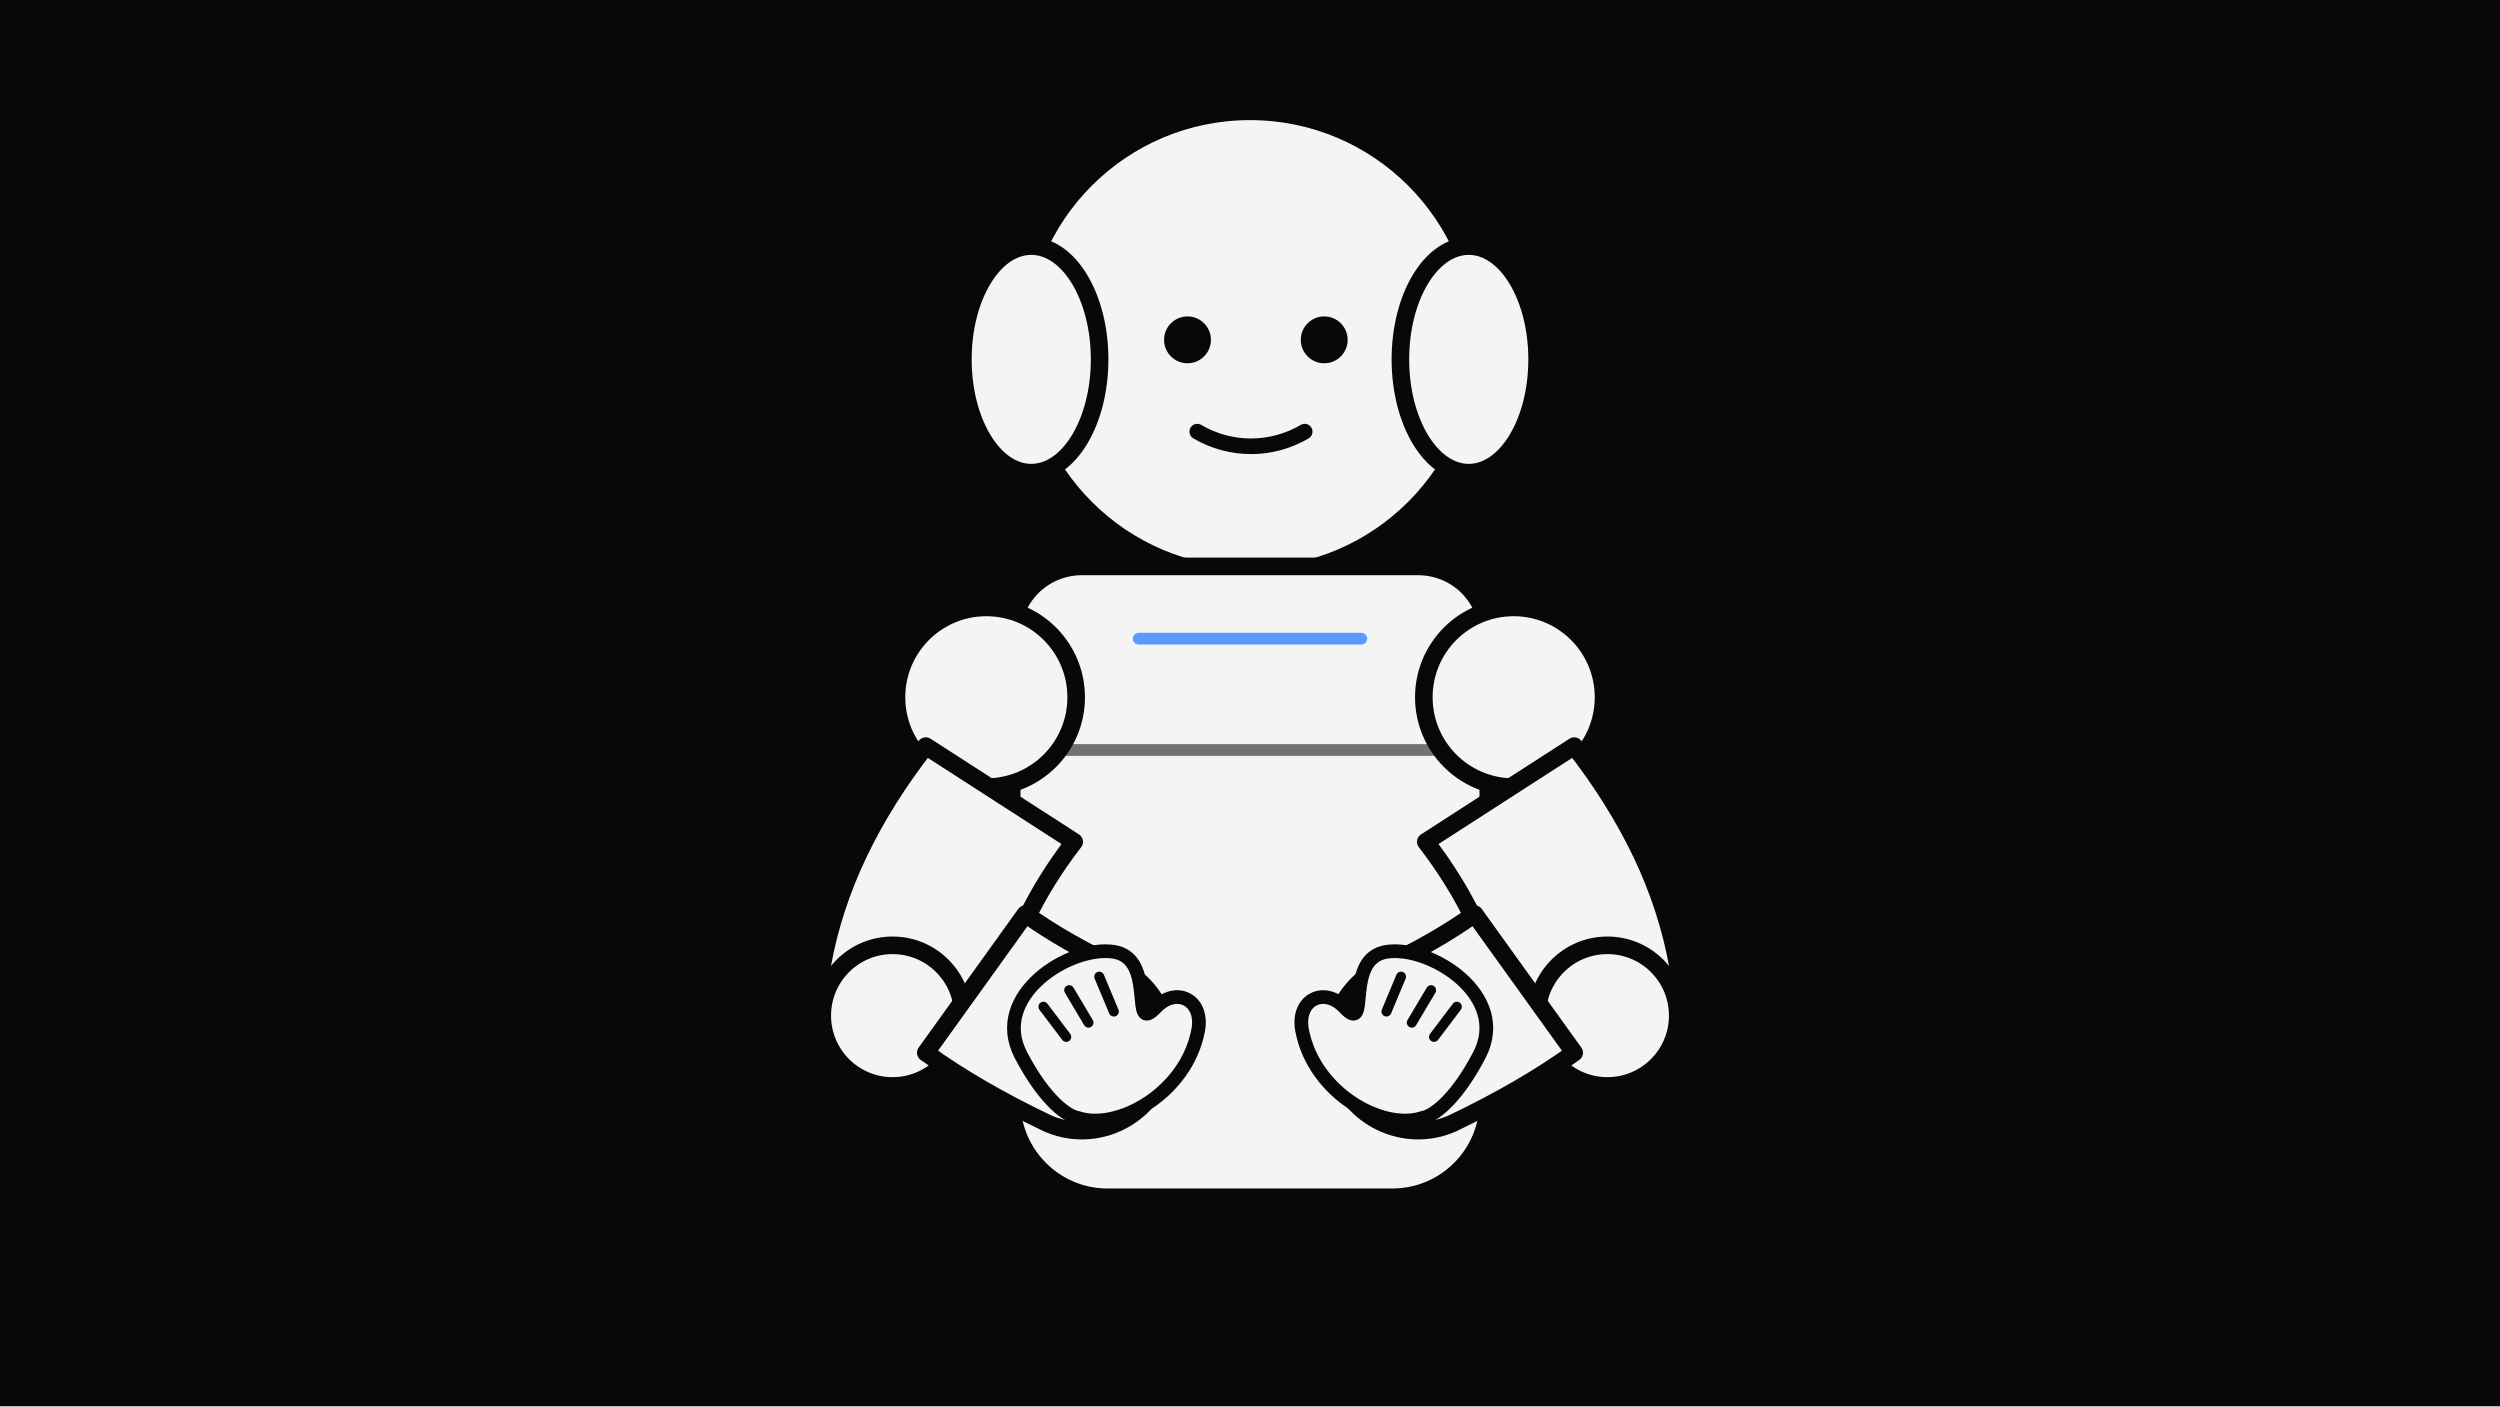
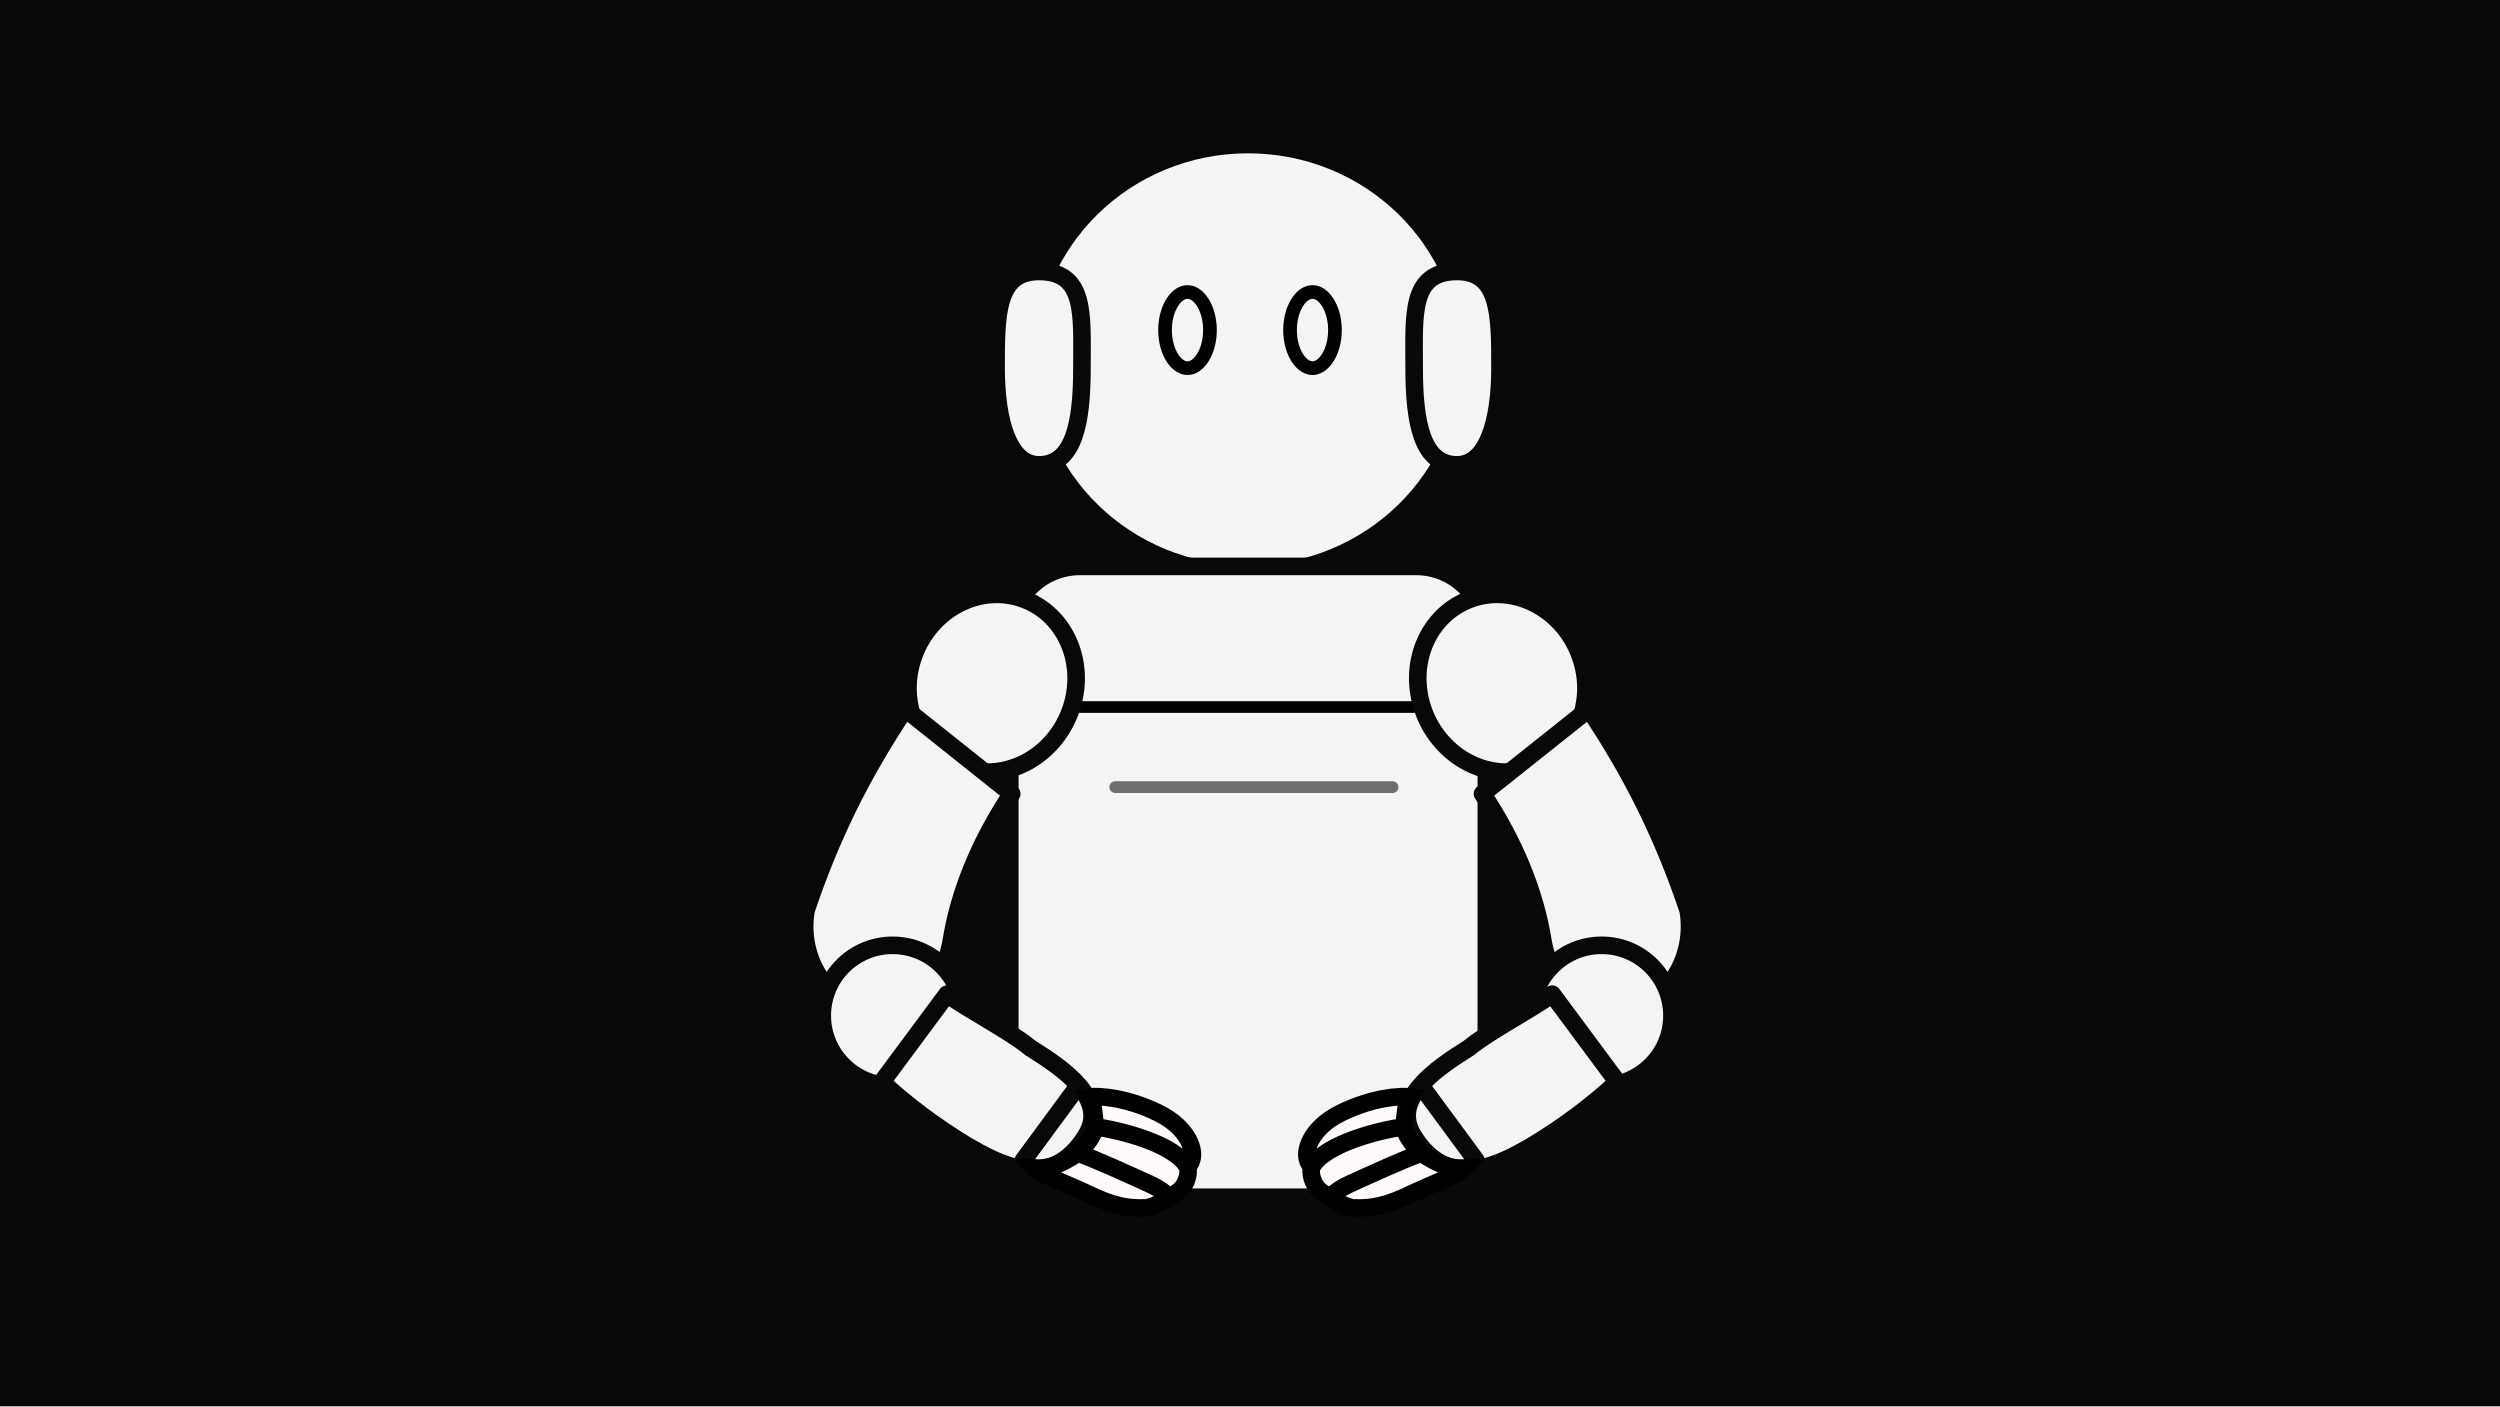
- <svg xmlns="http://www.w3.org/2000/svg" viewBox="0 0 1280 720" role="img" aria-labelledby="title desc">
-   <rect width="1280" height="720" fill="#080808" />
-   <g fill="#f4f4f4" stroke="#080808" stroke-width="9" stroke-linecap="round" stroke-linejoin="round">
-     <circle cx="640" cy="176" r="119" />
-     <ellipse cx="528" cy="184" rx="35" ry="58" />
-     <ellipse cx="752" cy="184" rx="35" ry="58" />
-     <path d="M518 326c0-20 16-36 36-36h172c20 0 36 16 36 36v238c0 27-22 49-49 49H567c-27 0-49-22-49-49Z" />
-     <path d="M518 384h244" fill="none" stroke-width="6" opacity=".55" />
-     <circle cx="505" cy="357" r="46" />
-     <circle cx="775" cy="357" r="46" />
-     <path d="M474 382c-28 36-46 73-53 112-5 25 12 49 37 54 25 5 49-12 54-37 5-27 18-54 38-80Z" />
-     <circle cx="457" cy="520" r="36" />
-     <path d="M474 539c18 13 39 25 62 36 22 10 48 0 58-22 10-22 0-48-22-58-17-8-33-17-47-27Z" />
-     <path d="M806 382c28 36 46 73 53 112 5 25-12 49-37 54-25 5-49-12-54-37-5-27-18-54-38-80Z" />
-     <circle cx="823" cy="520" r="36" />
-     <path d="M806 539c-18 13-39 25-62 36-22 10-48 0-58-22-10-22 0-48 22-58 17-8 33-17 47-27Z" />
+ <svg xmlns="http://www.w3.org/2000/svg" width="1280" height="720" viewBox="0 0 1280 720" fill="none">
+   <g clip-path="url(#clip0_310_85)">
+     <path d="M1280 0H0V720H1280V0Z" fill="#080808" />
+     <path d="M639 294C701.408 294 752 244.751 752 184C752 123.249 701.408 74 639 74C576.592 74 526 123.249 526 184C526 244.751 576.592 294 639 294Z" fill="#F4F4F4" stroke="#080808" stroke-width="9" stroke-linecap="round" stroke-linejoin="round" />
+     <path d="M531.974 238C550.103 238 553.948 215.838 553.948 188.5C553.948 161.162 556.145 139 531.974 139C510 139 510 161.162 510 188.5C510 215.838 516.592 238 531.974 238Z" fill="#F4F4F4" stroke="#080808" stroke-width="9" stroke-linecap="round" stroke-linejoin="round" />
+     <path d="M746.026 238C727.897 238 724.052 215.838 724.052 188.5C724.052 161.162 721.855 139 746.026 139C768 139 768 161.162 768 188.5C768 215.838 761.408 238 746.026 238Z" fill="#F4F4F4" stroke="#080808" stroke-width="9" stroke-linecap="round" stroke-linejoin="round" />
+     <path d="M517 326C517 306 533 290 553 290H725C745 290 761 306 761 326V564C761 591 739 613 712 613H566C539 613 517 591 517 564V326Z" fill="#F4F4F4" stroke="#080808" stroke-width="9" stroke-linecap="round" stroke-linejoin="round" />
+     <path d="M538 362L746 362" stroke="black" stroke-width="6" stroke-linecap="round" stroke-linejoin="round" />
+     <path opacity="0.55" d="M571 403L713 403" stroke="black" stroke-width="6" stroke-linecap="round" stroke-linejoin="round" />
+     <path d="M608 149.5C610.571 149.5 613.361 151.101 615.675 154.648C617.967 158.164 619.5 163.228 619.5 169C619.5 174.772 617.967 179.836 615.675 183.352C613.361 186.899 610.571 188.5 608 188.5C605.429 188.5 602.639 186.899 600.325 183.352C598.033 179.836 596.5 174.772 596.5 169C596.5 163.228 598.033 158.164 600.325 154.648C602.639 151.101 605.429 149.5 608 149.5Z" stroke="black" stroke-width="7" />
+     <path d="M672 149.5C674.571 149.5 677.361 151.101 679.675 154.648C681.967 158.164 683.5 163.228 683.5 169C683.5 174.772 681.967 179.836 679.675 183.352C677.361 186.899 674.571 188.5 672 188.5C669.429 188.5 666.639 186.899 664.325 183.352C662.033 179.836 660.5 174.772 660.5 169C660.5 163.228 662.033 158.164 664.325 154.648C666.639 151.101 669.429 149.5 672 149.5Z" stroke="black" stroke-width="7" />
+     <path d="M490.22 392.272C511.88 401.314 537.373 389.639 547.16 366.194C556.947 342.75 547.322 316.415 525.661 307.372C504.001 298.33 478.508 310.005 468.721 333.45C458.934 356.894 468.559 383.23 490.22 392.272Z" fill="#F4F4F4" stroke="#080808" stroke-width="9" stroke-linecap="round" stroke-linejoin="round" />
+     <path d="M786.661 392.272C765.001 401.314 739.508 389.639 729.721 366.194C719.934 342.75 729.559 316.415 751.22 307.372C772.88 298.33 798.374 310.005 808.16 333.45C817.947 356.894 808.322 383.23 786.661 392.272Z" fill="#F4F4F4" stroke="#080808" stroke-width="9" stroke-linecap="round" stroke-linejoin="round" />
+     <path d="M463.5 363C440.647 397.086 425 429.5 412.713 466.044C408.632 489.715 422.507 512.438 442.912 517.172C463.316 521.907 482.904 505.811 486.985 482.14C491.066 456.576 501.676 431.012 518 406.394L463.5 363Z" fill="#F4F4F4" stroke="#080808" stroke-width="9" stroke-linecap="round" stroke-linejoin="round" />
+     <path d="M813.535 363C836.388 397.086 852.035 429.5 864.321 466.044C868.402 489.715 854.527 512.438 834.123 517.172C813.718 521.907 794.13 505.811 790.049 482.14C785.968 456.576 775.358 431.012 759.035 406.394L813.535 363Z" fill="#F4F4F4" stroke="#080808" stroke-width="9" stroke-linecap="round" stroke-linejoin="round" />
+     <path d="M457 556C476.882 556 493 539.882 493 520C493 500.118 476.882 484 457 484C437.118 484 421 500.118 421 520C421 539.882 437.118 556 457 556Z" fill="#F4F4F4" stroke="#080808" stroke-width="9" stroke-linecap="round" stroke-linejoin="round" />
+     <path d="M820.035 556C800.152 556 784.035 539.882 784.035 520C784.035 500.118 800.152 484 820.035 484C839.917 484 856.035 500.118 856.035 520C856.035 539.882 839.917 556 820.035 556Z" fill="#F4F4F4" stroke="#080808" stroke-width="9" stroke-linecap="round" stroke-linejoin="round" />
+     <path d="M451.5 554C464.484 565.91 478.409 576.423 495 586.5C510.87 595.661 537.779 611 556 581.5C567.5 562.881 545 547.5 527.5 536.5C516.5 527.5 495.582 516.936 484.903 509L451.5 554Z" fill="#F4F4F4" stroke="#080808" stroke-width="9" stroke-linecap="round" stroke-linejoin="round" />
+     <path d="M524 594L552 556" stroke="#080808" stroke-width="9" stroke-linecap="round" stroke-linejoin="round" />
+     <path d="M557.641 561.605C562.632 561.017 576.678 561.827 592.93 569.773C609.182 577.719 611.988 589.886 609.979 594.164C609.835 595.398 608.636 596.462 608.161 597.848C608.659 600.708 607.858 603.974 606.359 606.58C604.502 609.806 601.787 611.164 598.393 613.018C595.538 615.597 589.007 618.35 586.535 618.449C577.102 618.829 569.388 617.225 557.214 611.347C548.05 606.923 532.591 601.182 529.703 598.037C540.552 598.674 547.718 592.789 552 590.5C556 586.5 559.5 582 561 577C559.72 569.646 560.318 565.909 557.641 561.605Z" fill="#FFFAFA" />
+     <path d="M552 590.5C558.983 592.652 580.271 602.445 588.08 605.974C596.149 609.62 597.764 612.426 598.393 613.018M552 590.5C556 586.5 559.5 582 561 577M552 590.5C547.718 592.789 540.552 598.674 529.703 598.037C532.591 601.182 548.05 606.923 557.214 611.347C569.388 617.225 577.102 618.829 586.535 618.449C589.007 618.35 595.538 615.597 598.393 613.018M598.393 613.018C601.787 611.164 604.502 609.806 606.359 606.58C607.858 603.974 608.659 600.708 608.161 597.848M561 577C573.12 578.538 602.108 585.769 608.161 597.848M561 577C559.72 569.646 560.318 565.909 557.641 561.605C562.632 561.017 576.678 561.827 592.93 569.773C609.182 577.719 611.988 589.886 609.979 594.164C609.835 595.398 608.636 596.462 608.161 597.848" stroke="black" stroke-width="9" />
+     <path d="M828.131 554C815.147 565.91 801.222 576.423 784.631 586.5C768.761 595.661 741.851 611 723.631 581.5C712.131 562.881 734.631 547.5 752.131 536.5C763.131 527.5 784.049 516.936 794.728 509L828.131 554Z" fill="#F4F4F4" stroke="#080808" stroke-width="9" stroke-linecap="round" stroke-linejoin="round" />
+     <path d="M755.631 594L727.631 556" stroke="#080808" stroke-width="9" stroke-linecap="round" stroke-linejoin="round" />
+     <path d="M721.99 561.605C716.998 561.017 702.953 561.827 686.701 569.773C670.449 577.719 667.643 589.886 669.651 594.164C669.796 595.398 670.995 596.462 671.47 597.848C670.972 600.708 671.772 603.974 673.272 606.58C675.129 609.806 677.843 611.164 681.238 613.018C684.092 615.597 690.624 618.35 693.096 618.449C702.529 618.829 710.242 617.225 722.417 611.347C731.581 606.923 747.04 601.182 749.928 598.037C739.078 598.674 731.913 592.789 727.631 590.5C723.631 586.5 720.131 582 718.631 577C719.911 569.646 719.313 565.909 721.99 561.605Z" fill="#FFFAFA" />
+     <path d="M727.631 590.5C720.648 592.652 699.36 602.445 691.55 605.974C683.481 609.62 681.867 612.426 681.238 613.018M727.631 590.5C723.631 586.5 720.131 582 718.631 577M727.631 590.5C731.913 592.789 739.078 598.674 749.928 598.037C747.04 601.182 731.581 606.923 722.417 611.347C710.242 617.225 702.529 618.829 693.096 618.449C690.624 618.35 684.092 615.597 681.238 613.018M681.238 613.018C677.843 611.164 675.129 609.806 673.272 606.58C671.772 603.974 670.972 600.708 671.47 597.848M718.631 577C706.511 578.538 677.523 585.769 671.47 597.848M718.631 577C719.911 569.646 719.313 565.909 721.99 561.605C716.998 561.017 702.953 561.827 686.701 569.773C670.449 577.719 667.643 589.886 669.651 594.164C669.796 595.398 670.995 596.462 671.47 597.848" stroke="black" stroke-width="9" />
  </g>
-   <g transform="translate(507 475) scale(1.35)" fill="#f4f4f4" stroke="#080808" stroke-width="5.2" stroke-linecap="round" stroke-linejoin="round">
-     <path d="M78.861 38.908C74.362 62.741 48.207 77.285 33.078 72.079C29.867 71.68 21.084 66.366 11.644 48.313C-.156 25.746 30.23 6.59 46.808 9.121C63.387 11.653 52.545 41.147 62.816 30.215C70.325 22.223 81.085 27.127 78.861 38.908Z" />
-     <path d="M118.279 38.908C122.778 62.741 148.932 77.285 164.062 72.079C167.273 71.68 176.056 66.366 185.496 48.313C197.295 25.746 166.91 6.59 150.331 9.121C133.753 11.653 144.594 41.147 134.323 30.215C126.815 22.223 116.055 27.127 118.279 38.908Z" />
-   </g>
-   <g fill="#080808">
-     <circle cx="608" cy="174" r="12" />
-     <circle cx="678" cy="174" r="12" />
-   </g>
-   <path d="M613 221c17 10 38 10 55 0" fill="none" stroke="#080808" stroke-width="8" stroke-linecap="round" />
-   <g fill="none" stroke="#5b9bff" stroke-width="6" stroke-linecap="round">
-     <path d="M583 327h114" />
-   </g>
-   <g transform="translate(507 475) scale(1.35)" fill="none" stroke="#080808" stroke-width="3.8" stroke-linecap="round">
-     <path d="M20.177 29.964 28.82 41.389M29.944 23.681 37.265 35.995M41.343 18.559 46.871 31.776" />
-     <path d="M176.963 29.964 168.319 41.389M167.196 23.681 159.875 35.995M155.796 18.559 150.269 31.776" />
-   </g>
+   <defs>
+     <clipPath id="clip0_310_85">
+       <rect width="1280" height="720" fill="white" />
+     </clipPath>
+   </defs>
</svg>
